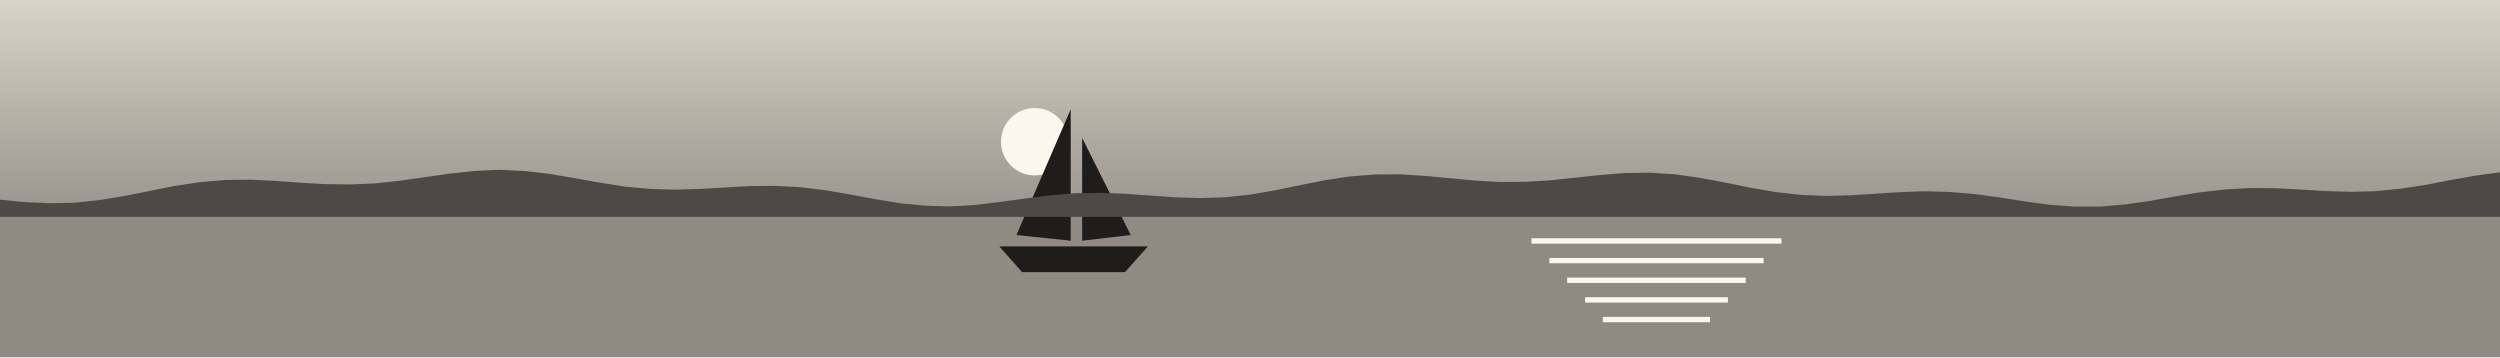
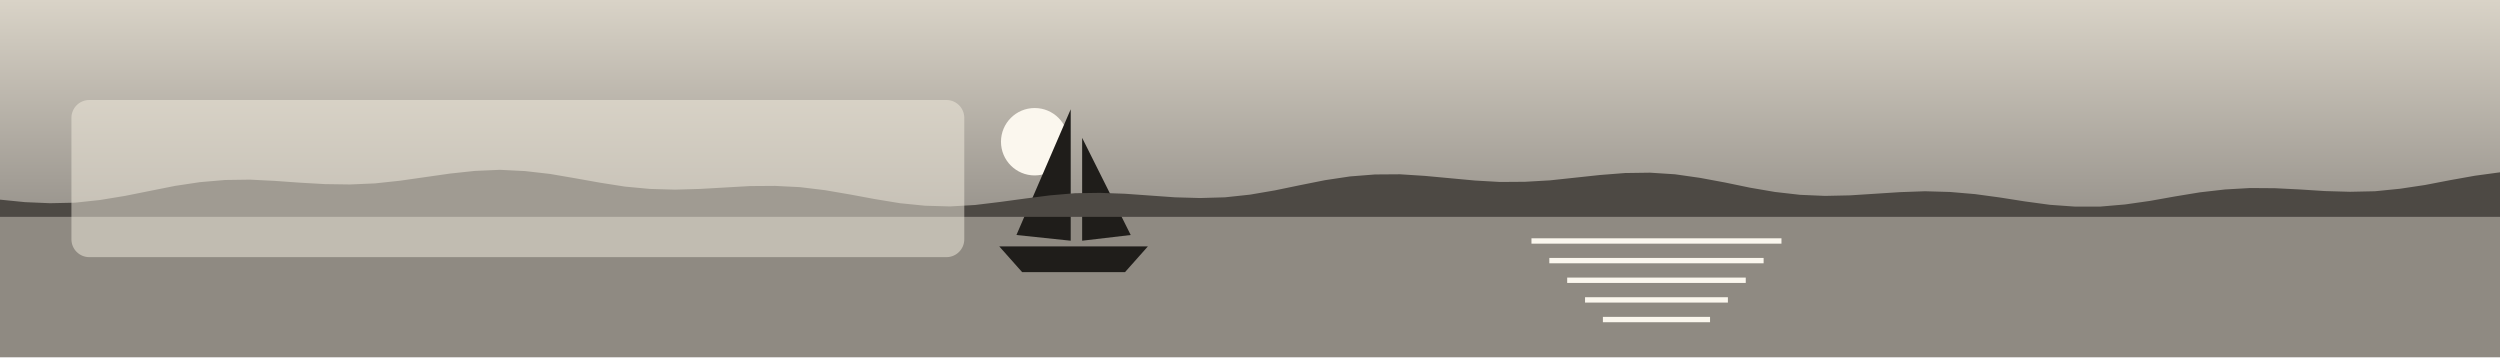
<svg xmlns="http://www.w3.org/2000/svg" viewBox="0 0 1400 200" width="1400" height="200">
  <defs>
    <linearGradient id="cielo" x1="0" y1="0" x2="0" y2="1">
      <stop offset="0" stop-color="#D9D3C7" />
      <stop offset="1" stop-color="#6E6A66" />
    </linearGradient>
  </defs>
  <rect width="1400" height="200" fill="url(#cielo)" />
  <circle cx="579.424" cy="79.368" r="18.875" fill="#FBF7EE" />
  <polygon points="0,121.447 1400,121.447 1400,200 0,200" fill="#8F8A82" />
  <polygon points="559.6,138 642.8,138 630,152.4 572.4,152.4" fill="#1F1D1A" />
  <polygon points="599.6,134.8 599.6,61.2 569.2,131.6" fill="#1F1D1A" />
  <polygon points="606,134.8 606,77.2 633.2,131.6" fill="#1F1D1A" />
  <polygon points="0,111.8 14,113.2 28,113.8 42,113.5 56,112 70,109.7 84,106.9 98,104.1 112,102 126,100.8 140,100.6 154,101.3 168,102.3 182,103.1 196,103.3 210,102.7 224,101.2 238,99.2 252,97.2 266,95.7 280,95.1 294,95.8 308,97.4 322,99.8 336,102.3 350,104.5 364,105.8 378,106.2 392,105.8 406,105 420,104.2 434,104.1 448,104.8 462,106.5 476,108.9 490,111.5 504,113.8 518,115.2 532,115.6 546,114.8 560,113.1 574,111.2 588,109.4 602,108.2 616,108 630,108.5 644,109.5 658,110.5 672,110.9 686,110.5 700,109 714,106.6 728,103.7 742,100.9 756,98.8 770,97.7 784,97.6 798,98.5 812,99.8 826,101.1 840,101.9 854,101.8 868,101 882,99.5 896,98 910,96.9 924,96.7 938,97.6 952,99.6 966,102.2 980,105.1 994,107.5 1008,109.1 1022,109.7 1036,109.4 1050,108.5 1064,107.6 1078,107.1 1092,107.5 1106,108.7 1120,110.6 1134,112.8 1148,114.7 1162,115.7 1176,115.7 1190,114.5 1204,112.5 1218,110 1232,107.7 1246,106.1 1260,105.3 1274,105.4 1288,106.1 1302,107 1316,107.4 1330,107.1 1344,105.7 1358,103.6 1372,100.9 1386,98.4 1400,96.5 1400,121.447 0,121.447" fill="#4D4944" />
  <polygon points="857.622,133.447 997.622,133.447 997.622,136.447 857.622,136.447" fill="#FBF7EE" />
  <polygon points="867.622,144.447 987.622,144.447 987.622,147.447 867.622,147.447" fill="#FBF7EE" />
  <polygon points="877.622,155.447 977.622,155.447 977.622,158.447 877.622,158.447" fill="#FBF7EE" />
  <polygon points="887.622,166.447 967.622,166.447 967.622,169.447 887.622,169.447" fill="#FBF7EE" />
  <polygon points="897.622,177.447 957.622,177.447 957.622,180.447 897.622,180.447" fill="#FBF7EE" />
+   <rect x="40" y="56" width="500" height="88" rx="10" fill="#F4EEE1" fill-opacity="0.5" />
</svg>
